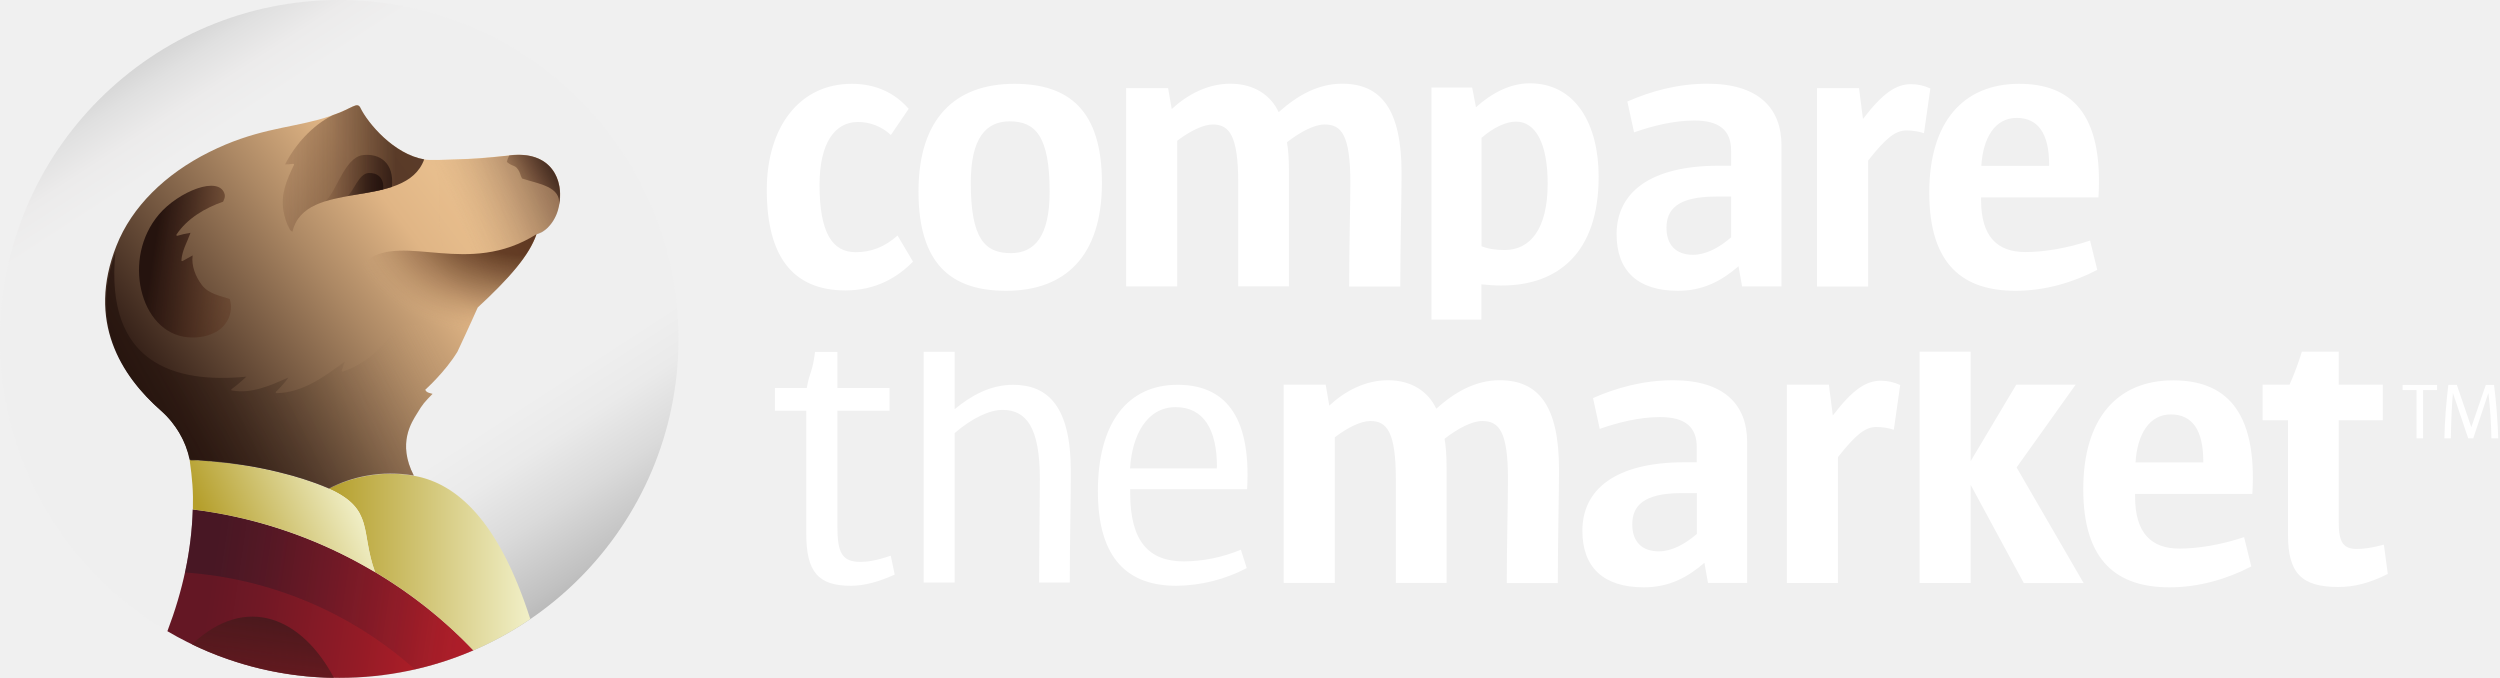
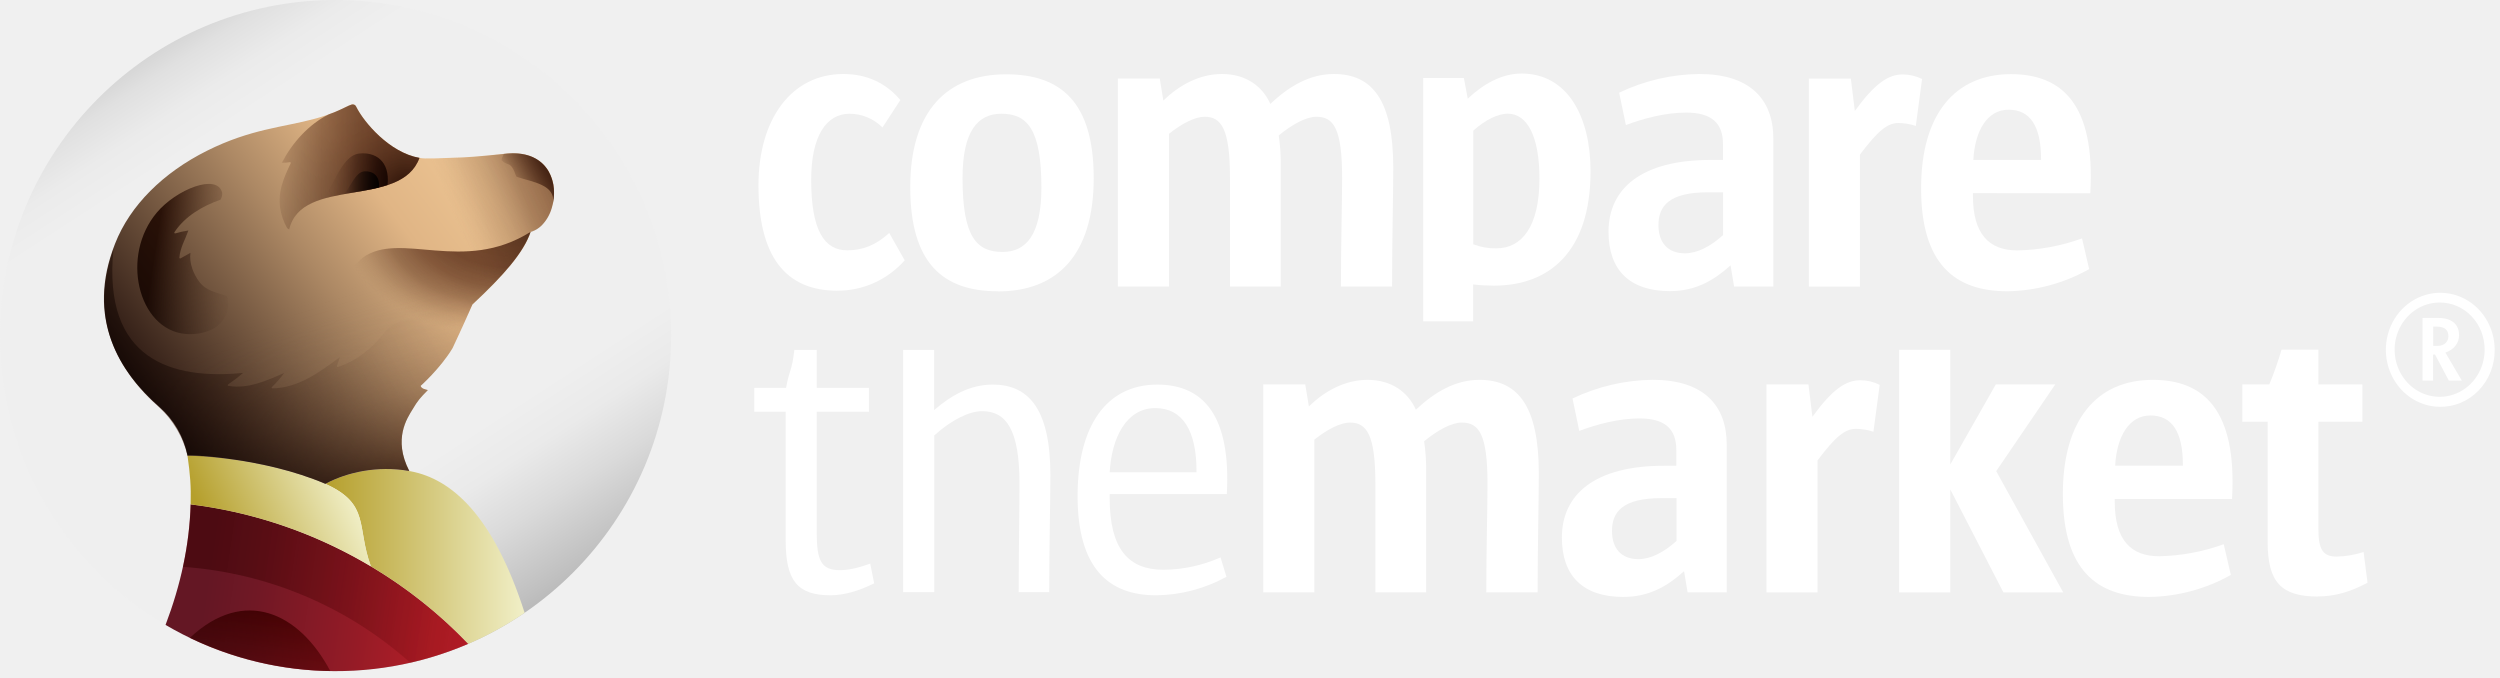
- <svg xmlns="http://www.w3.org/2000/svg" width="118" height="32" fill="none">
-   <g fill="#fff">
-     <path d="M114.37 18.41v2.28h-.31v-2.28h-.656v-.242h1.627v.242h-.661zM117.595 20.69a21.849 21.849 0 00-.141-2.127h-.006l-.711 2.127h-.238l-.717-2.127h-.006c-.05.558-.084 1.349-.096 2.127h-.305c.017-.84.085-1.687.187-2.523h.401l.683 1.998.684-1.997h.389c.102.812.175 1.715.198 2.522h-.322z" />
+ <svg xmlns="http://www.w3.org/2000/svg" width="118" height="32" viewBox="0 0 118 32" fill="none">
+   <g clip-path="url(#clip0_10511_294)">
+     <g clip-path="url(#clip1_10511_294)">
+       <path d="M70.501 13.483C70.177 13.482 69.854 13.463 69.533 13.425V15.168H67.176V3.681H69.095L69.277 4.658C70.027 3.95 70.904 3.471 71.816 3.471C74.01 3.471 75.074 5.538 75.074 8.084C75.074 11.874 73.136 13.483 70.505 13.483M71.163 5.365C70.725 5.365 70.12 5.638 69.537 6.169V11.53C69.887 11.666 70.26 11.731 70.634 11.721C71.82 11.721 72.662 10.707 72.662 8.429C72.662 6.457 72.095 5.365 71.163 5.365Z" fill="white" />
+       <path d="M39.522 13.722C37.054 13.722 35.8 12.075 35.8 8.743C35.8 5.628 37.352 3.493 39.803 3.493C40.925 3.493 41.823 3.924 42.496 4.722L41.654 6.015C41.235 5.6 40.679 5.369 40.102 5.369C38.998 5.369 38.288 6.427 38.288 8.483C38.288 10.874 38.904 11.815 39.99 11.815C40.738 11.815 41.355 11.56 41.972 10.996L42.702 12.289C42.295 12.745 41.803 13.107 41.255 13.353C40.708 13.599 40.118 13.724 39.522 13.72" fill="white" />
+       <path d="M47.097 13.748C44.516 13.748 42.964 12.434 42.964 8.832C42.964 5.23 44.704 3.507 47.49 3.507C50.071 3.507 51.623 4.82 51.623 8.406C51.623 12.05 49.883 13.755 47.097 13.755M47.266 5.368C46.162 5.368 45.432 6.171 45.432 8.406C45.432 11.168 46.084 11.892 47.322 11.892C48.425 11.892 49.154 11.09 49.154 8.855C49.154 6.093 48.482 5.368 47.266 5.368Z" fill="white" />
+       <path d="M65.704 13.525H63.292C63.292 11.546 63.348 9.528 63.348 8.392C63.348 6.041 62.936 5.511 62.132 5.511C61.646 5.511 60.974 5.884 60.356 6.393C60.429 6.879 60.46 7.37 60.45 7.862V13.525H58.055V8.392C58.055 6.079 57.644 5.511 56.859 5.511C56.411 5.511 55.792 5.824 55.176 6.315V13.525H52.763V3.708H54.741L54.909 4.746C55.657 4.021 56.611 3.493 57.677 3.493C58.837 3.493 59.604 4.1 59.959 4.903C60.858 4.061 61.828 3.493 62.957 3.493C64.79 3.493 65.762 4.746 65.762 7.921C65.762 9.135 65.706 11.37 65.706 13.519" fill="white" />
+       <path d="M81.85 13.525L81.682 12.525C80.878 13.25 80.017 13.741 78.821 13.741C76.933 13.741 75.922 12.76 75.922 10.939C75.922 8.9 77.473 7.549 80.745 7.549H81.325V6.804C81.325 5.804 80.781 5.314 79.585 5.314C78.612 5.314 77.584 5.587 76.742 5.903L76.424 4.375C77.612 3.807 78.899 3.507 80.204 3.493C82.598 3.493 83.702 4.687 83.702 6.549V13.525H81.85ZM81.329 9.077H80.617C78.784 9.077 78.279 9.723 78.279 10.624C78.279 11.444 78.709 11.957 79.533 11.957C80.113 11.957 80.749 11.624 81.329 11.096V9.077Z" fill="white" />
+       <path d="M90.427 5.943C90.16 5.855 89.883 5.809 89.604 5.806C89.083 5.806 88.632 6.179 87.79 7.296V13.527H85.378V3.709H87.36L87.548 5.237C88.501 3.925 89.136 3.513 89.81 3.513C90.126 3.514 90.438 3.587 90.723 3.729L90.427 5.943Z" fill="white" />
+       <path d="M93.123 9.116V9.252C93.123 11.055 93.889 11.819 95.217 11.819C96.257 11.8 97.288 11.608 98.272 11.253L98.608 12.702C97.421 13.368 96.099 13.727 94.753 13.748C92.277 13.748 90.676 12.473 90.676 8.888C90.676 5.38 92.283 3.5 94.921 3.5C97.315 3.5 98.905 4.91 98.662 9.123L93.123 9.116ZM96.338 7.51C96.338 5.942 95.817 5.178 94.805 5.178C93.794 5.178 93.215 6.177 93.141 7.55H96.338V7.51Z" fill="white" />
+       <path d="M72.567 27.959H70.153C70.153 25.981 70.21 23.963 70.21 22.827C70.21 20.475 69.798 19.945 68.996 19.945C68.508 19.945 67.836 20.318 67.218 20.828C67.291 21.313 67.323 21.805 67.312 22.297V27.959H64.918V22.827C64.918 20.515 64.506 19.945 63.721 19.945C63.272 19.945 62.655 20.259 62.037 20.75V27.959H59.625V18.143H61.607L61.779 19.182C62.527 18.457 63.481 17.929 64.547 17.929C65.706 17.929 66.474 18.535 66.829 19.338C67.728 18.497 68.7 17.929 69.827 17.929C71.66 17.929 72.632 19.182 72.632 22.355C72.632 23.571 72.576 25.805 72.576 27.954" fill="white" />
+       <path d="M79.654 27.959L79.487 26.96C78.682 27.685 77.822 28.175 76.62 28.175C74.73 28.175 73.721 27.196 73.721 25.373C73.721 23.334 75.272 21.984 78.544 21.984H79.122V21.24C79.122 20.239 78.58 19.75 77.384 19.75C76.411 19.75 75.383 20.023 74.541 20.338L74.223 18.809C75.41 18.242 76.698 17.942 78.003 17.927C80.398 17.927 81.501 19.122 81.501 20.984V27.959H79.654ZM79.133 23.512H78.422C76.59 23.512 76.086 24.159 76.086 25.06C76.086 25.88 76.516 26.392 77.338 26.392C77.918 26.392 78.554 26.058 79.133 25.53V23.512Z" fill="white" />
+       <path d="M88.425 20.377C88.159 20.29 87.881 20.244 87.602 20.241C87.08 20.241 86.631 20.612 85.789 21.729V27.96H83.376V18.143H85.359L85.545 19.672C86.499 18.359 87.135 17.948 87.809 17.948C88.124 17.948 88.436 18.022 88.721 18.164L88.425 20.377Z" fill="white" />
+       <path d="M94.56 27.96L92.054 23.101V27.96H89.64V16.51H92.054V21.924L94.203 18.143H97.009L94.221 22.238L97.383 27.96H94.56Z" fill="white" />
+       <path d="M99.816 23.552V23.688C99.816 25.491 100.583 26.255 101.91 26.255C102.949 26.234 103.978 26.043 104.96 25.687L105.296 27.137C104.109 27.801 102.788 28.156 101.444 28.175C98.967 28.175 97.367 26.901 97.367 23.316C97.367 19.809 98.974 17.929 101.612 17.929C104.006 17.929 105.595 19.338 105.352 23.552H99.816ZM103.032 21.94C103.032 20.373 102.511 19.61 101.5 19.61C100.488 19.61 99.91 20.608 99.835 21.98H103.032V21.94Z" fill="white" />
+       <path d="M109.409 28.157C107.671 28.157 107.033 27.474 107.033 25.589V19.906H105.837V18.143H107.11C107.334 17.61 107.527 17.062 107.689 16.505H109.428V18.143H111.504V19.906H109.428V24.959C109.428 25.958 109.652 26.271 110.289 26.271C110.721 26.261 111.149 26.189 111.561 26.055L111.747 27.505C110.868 27.976 110.121 28.152 109.409 28.152" fill="white" />
+       <path d="M39.197 28.097C37.633 28.097 37.084 27.398 37.084 25.514V19.435H35.601V18.308H37.103C37.251 17.453 37.38 17.527 37.494 16.518H38.551V18.308H41.015V19.435H38.549V25.125C38.549 26.446 38.753 26.912 39.641 26.912C39.957 26.912 40.384 26.853 41.075 26.602L41.26 27.533C40.519 27.903 39.813 28.097 39.202 28.097" fill="white" />
+       <path d="M49.528 27.948H48.082C48.082 26.123 48.12 24.006 48.12 22.821C48.12 20.277 47.489 19.407 46.358 19.407C45.746 19.407 44.912 19.817 44.096 20.553V27.948H42.627V16.518H44.091V19.357C44.851 18.697 45.759 18.152 46.853 18.152C48.522 18.152 49.578 19.26 49.578 22.425C49.578 23.591 49.523 25.941 49.523 27.942" fill="white" />
+       <path d="M52.377 23.32V23.514C52.377 25.921 53.268 26.893 54.916 26.893C55.842 26.886 56.757 26.688 57.609 26.31L57.888 27.224C56.863 27.787 55.725 28.087 54.568 28.098C52.343 28.098 50.862 26.835 50.862 23.417C50.862 20.056 52.251 18.153 54.624 18.153C56.793 18.153 58.109 19.61 57.906 23.32H52.377ZM56.474 22.214C56.474 20.369 55.844 19.262 54.528 19.262C53.175 19.262 52.47 20.641 52.377 22.292H56.474V22.214Z" fill="white" />
+       <path d="M115.157 19.201C114.65 19.197 114.156 19.035 113.736 18.736C113.317 18.437 112.992 18.015 112.801 17.523C112.61 17.031 112.562 16.491 112.664 15.97C112.766 15.45 113.012 14.972 113.372 14.598C113.733 14.225 114.19 13.971 114.688 13.869C115.186 13.767 115.701 13.822 116.169 14.026C116.637 14.23 117.037 14.575 117.318 15.017C117.599 15.46 117.749 15.979 117.749 16.51C117.752 16.866 117.686 17.22 117.557 17.549C117.427 17.878 117.236 18.177 116.994 18.428C116.753 18.678 116.466 18.876 116.15 19.009C115.835 19.142 115.497 19.207 115.157 19.201ZM115.157 14.279C114.737 14.278 114.326 14.407 113.976 14.65C113.626 14.894 113.352 15.241 113.19 15.647C113.028 16.053 112.985 16.501 113.066 16.933C113.147 17.365 113.348 17.762 113.644 18.074C113.941 18.386 114.319 18.599 114.731 18.686C115.143 18.773 115.57 18.731 115.958 18.563C116.347 18.396 116.68 18.111 116.914 17.746C117.148 17.38 117.274 16.95 117.275 16.51C117.277 16.217 117.224 15.927 117.119 15.656C117.014 15.385 116.858 15.139 116.661 14.931C116.464 14.724 116.229 14.559 115.971 14.447C115.713 14.335 115.437 14.278 115.157 14.279ZM115.424 16.644L116.198 17.964H115.586L114.934 16.735H114.842V17.964H114.344V15.007H115.084C115.791 15.007 116.068 15.37 116.068 15.819C116.072 16.195 115.828 16.498 115.424 16.644ZM115.033 15.415H114.848V16.324H115.067C115.38 16.324 115.565 16.118 115.565 15.875C115.562 15.601 115.424 15.419 115.031 15.419L115.033 15.415Z" fill="white" />
+       <path d="M15.838 31.676C24.585 31.676 31.676 24.585 31.676 15.838C31.676 7.091 24.585 0 15.838 0C7.091 0 0 7.091 0 15.838C0 24.585 7.091 31.676 15.838 31.676Z" fill="url(#paint0_linear_10511_294)" />
+       <path d="M8.999 23.807C8.943 25.715 8.535 27.593 7.814 29.496C9.959 30.755 12.37 31.492 14.851 31.647C17.333 31.802 19.817 31.372 22.102 30.39C18.986 27.113 14.398 24.471 8.999 23.807Z" fill="url(#paint1_linear_10511_294)" />
+       <path style="mix-blend-mode:multiply" opacity="0.55" d="M8.998 23.806C8.969 24.798 8.847 25.786 8.634 26.756C12.614 27.032 16.389 28.624 19.365 31.282C20.302 31.068 21.217 30.769 22.1 30.388C18.985 27.114 14.397 24.471 8.998 23.806Z" fill="url(#paint2_linear_10511_294)" />
+       <path style="mix-blend-mode:multiply" d="M8.958 30.109C11.028 31.107 13.291 31.641 15.589 31.673C14.115 28.891 11.516 27.706 8.958 30.109Z" fill="url(#paint3_linear_10511_294)" />
+       <path d="M19.384 22.244C17.871 21.957 16.393 22.282 15.354 22.838L15.365 22.842C17.482 23.796 16.817 24.854 17.507 26.733C19.197 27.738 20.743 28.968 22.102 30.39C23.034 29.988 23.926 29.497 24.764 28.924C24.764 28.921 24.764 28.916 24.759 28.912C23.272 24.294 21.299 22.607 19.384 22.244Z" fill="url(#paint4_linear_10511_294)" />
+       <path d="M15.365 22.842L15.354 22.837C12.434 21.588 8.844 21.463 8.849 21.5C8.974 22.373 9.023 22.95 8.999 23.807C11.709 24.144 14.331 24.987 16.73 26.292C16.993 26.435 17.252 26.582 17.507 26.734C16.818 24.855 17.482 23.796 15.365 22.842Z" fill="url(#paint5_linear_10511_294)" />
+       <path d="M23.703 7.27C23.703 7.27 22.425 7.408 21.839 7.429C20.86 7.463 20.026 7.513 19.8 7.451C18.382 7.204 17.174 5.762 16.82 5.048L16.812 5.032C16.795 4.99 16.762 4.956 16.72 4.938C16.678 4.92 16.631 4.919 16.588 4.936C16.449 4.977 16.23 5.108 15.842 5.272L15.811 5.285H15.808C15.5 5.411 15.185 5.517 14.863 5.604C13.372 6.013 11.849 6.075 9.761 7.12C7.707 8.149 6.145 9.682 5.432 11.499C4.043 15.019 5.635 17.561 7.523 19.209C8.204 19.808 8.67 20.612 8.851 21.5C8.846 21.463 12.435 21.588 15.356 22.837C16.379 22.289 17.83 21.967 19.319 22.232C18.537 20.715 19.237 19.717 19.463 19.34C19.733 18.887 19.827 18.788 20.197 18.411C20.093 18.375 19.903 18.362 19.854 18.215C19.854 18.215 20.783 17.388 21.35 16.45C21.357 16.44 21.363 16.429 21.368 16.418C21.899 15.29 22.299 14.373 22.299 14.373C23.773 13.002 24.718 11.915 25.046 10.942C26.57 10.517 26.858 6.828 23.703 7.27Z" fill="url(#paint6_linear_10511_294)" />
+       <path style="mix-blend-mode:multiply" opacity="0.87" d="M19.317 22.231C18.535 20.715 19.235 19.717 19.461 19.34C19.731 18.887 19.825 18.788 20.194 18.411C20.091 18.375 19.901 18.362 19.852 18.215C19.852 18.215 20.778 17.39 21.346 16.455C21.354 16.441 21.361 16.427 21.368 16.413C21.897 15.288 22.297 14.373 22.297 14.373C23.771 13.002 24.716 11.914 25.044 10.941C26.567 10.516 26.854 6.827 23.703 7.269C23.703 7.269 22.425 7.408 21.839 7.429C20.86 7.463 20.025 7.512 19.8 7.45C18.381 7.203 17.174 5.761 16.819 5.045C16.641 4.686 16.436 5.169 14.863 5.6C13.372 6.009 11.849 6.071 9.761 7.116C7.707 8.146 6.145 9.678 5.432 11.495C4.043 15.015 5.635 17.558 7.523 19.206C8.204 19.804 8.67 20.608 8.851 21.497C8.846 21.459 12.435 21.585 15.356 22.834C16.377 22.289 17.828 21.967 19.317 22.231Z" fill="url(#paint7_linear_10511_294)" />
+       <path style="mix-blend-mode:multiply" d="M21.39 16.37V16.381C20.851 17.305 19.935 18.141 19.858 18.21L19.853 18.214C19.902 18.361 20.092 18.374 20.196 18.41C19.826 18.787 19.733 18.886 19.462 19.339C19.239 19.717 18.533 20.709 19.315 22.224C19.315 22.227 19.315 22.229 19.315 22.231H19.315L19.279 22.224L19.236 22.217L19.192 22.21C19.161 22.205 19.13 22.201 19.098 22.197L19.031 22.187L18.915 22.174H18.896L18.812 22.16C18.746 22.154 18.682 22.149 18.617 22.145C18.139 22.115 17.66 22.139 17.188 22.217H17.181C17.098 22.231 17.013 22.247 16.934 22.264C16.69 22.315 16.449 22.381 16.212 22.461C16.094 22.501 15.98 22.546 15.869 22.593C15.809 22.617 15.749 22.643 15.691 22.669C15.635 22.694 15.579 22.721 15.524 22.747L15.511 22.753C15.455 22.779 15.405 22.806 15.354 22.834C15.282 22.803 15.211 22.774 15.139 22.745L15.103 22.73C15.036 22.703 14.969 22.674 14.901 22.651L14.849 22.631C14.793 22.607 14.737 22.585 14.678 22.567L14.6 22.54C14.534 22.517 14.467 22.493 14.4 22.471C14.321 22.444 14.242 22.418 14.162 22.393L14.115 22.378C13.96 22.328 13.805 22.282 13.65 22.238L13.603 22.225C13.533 22.205 13.463 22.186 13.394 22.169L13.369 22.162L13.165 22.109H13.158C13.077 22.089 12.996 22.069 12.916 22.05L12.873 22.04L12.664 21.991L12.646 21.988L12.409 21.936L12.394 21.933C12.164 21.884 11.939 21.841 11.72 21.802L11.688 21.796L11.486 21.761H11.482H11.472L11.287 21.732H11.273H11.265L11.12 21.709H11.112L10.98 21.69L10.943 21.684L10.839 21.67L10.802 21.665L10.673 21.648H10.669L10.54 21.632H10.526L10.415 21.618H10.395C10.306 21.608 10.22 21.598 10.136 21.59H10.126L9.969 21.573H9.957L9.899 21.569L9.869 21.566L9.788 21.558H9.781L9.723 21.553H9.72H9.697L9.555 21.542H9.537L9.392 21.532L9.331 21.528H9.323L9.271 21.525L9.215 21.523H9.201H9.161H9.158H9.12H9.117H9.096H9.051H9.016H9.01H8.967H8.889H8.873H8.866H8.858H8.852C8.843 21.482 8.832 21.441 8.821 21.4C8.805 21.344 8.789 21.285 8.771 21.227V21.224C8.737 21.113 8.699 21.004 8.656 20.9C8.656 20.895 8.652 20.89 8.651 20.885C8.591 20.722 8.518 20.564 8.431 20.413L8.4 20.357L8.371 20.306C8.344 20.257 8.336 20.244 8.307 20.198C8.259 20.12 8.209 20.043 8.158 19.968C8.128 19.924 8.097 19.882 8.065 19.839L8.054 19.823C7.974 19.714 7.887 19.608 7.794 19.509C7.745 19.453 7.696 19.403 7.644 19.351C7.579 19.286 7.513 19.222 7.444 19.16C7.371 19.096 7.299 19.029 7.227 18.962L7.214 18.95C7.144 18.883 7.073 18.814 7.004 18.745L7.001 18.741L6.998 18.738C6.927 18.667 6.858 18.595 6.789 18.521V18.518C6.72 18.443 6.651 18.367 6.584 18.29V18.287C6.533 18.228 6.483 18.169 6.433 18.108C5.676 17.181 5.097 16.063 4.956 14.745C4.866 13.901 4.956 12.976 5.291 11.966V11.963C5.313 11.901 5.333 11.838 5.356 11.777V11.771C4.833 16.994 8.126 17.932 11.47 17.602C11.248 17.798 11.012 17.979 10.766 18.145C10.744 18.161 10.74 18.205 10.774 18.212C11.705 18.371 12.577 17.968 13.412 17.606C13.24 17.844 13.046 18.066 12.833 18.268C12.828 18.274 12.825 18.28 12.823 18.287C12.822 18.294 12.823 18.302 12.826 18.308C12.828 18.315 12.833 18.321 12.839 18.325C12.845 18.329 12.852 18.331 12.859 18.331C14.07 18.317 15.112 17.553 16.044 16.853C15.996 16.995 15.949 17.137 15.902 17.278C15.9 17.284 15.9 17.291 15.902 17.297C15.903 17.303 15.906 17.309 15.911 17.314C15.915 17.319 15.921 17.322 15.927 17.323C15.934 17.325 15.94 17.325 15.947 17.323C16.801 17.044 17.511 16.485 18.065 15.793C18.19 15.613 18.352 15.461 18.54 15.347C18.728 15.233 18.937 15.16 19.155 15.132C19.373 15.105 19.594 15.123 19.805 15.186C20.015 15.249 20.21 15.356 20.376 15.499L21.39 16.37Z" fill="url(#paint8_linear_10511_294)" />
+       <path style="mix-blend-mode:multiply" d="M9.409 13.305C9.124 12.927 8.924 12.414 8.989 11.934C8.832 12.019 8.68 12.113 8.522 12.195C8.516 12.198 8.51 12.2 8.503 12.2C8.497 12.2 8.49 12.198 8.485 12.195C8.479 12.192 8.474 12.187 8.471 12.182C8.468 12.176 8.466 12.17 8.466 12.163C8.501 11.694 8.742 11.309 8.893 10.878C8.684 10.911 8.478 10.957 8.275 11.016C8.268 11.018 8.26 11.018 8.253 11.016C8.246 11.014 8.239 11.009 8.235 11.003C8.23 10.997 8.228 10.989 8.228 10.982C8.228 10.974 8.23 10.967 8.234 10.96C8.727 10.209 9.569 9.716 10.409 9.426L10.429 9.381C10.476 9.296 10.496 9.198 10.485 9.101V9.091C10.248 8.164 8.313 8.951 7.405 10.029C6.545 11.049 6.322 12.406 6.581 13.545C6.849 14.723 7.633 15.668 8.764 15.763C9.015 15.785 9.268 15.77 9.514 15.716L9.54 15.71C9.721 15.668 9.896 15.603 10.061 15.517C10.568 15.252 10.91 14.616 10.715 13.977C10.239 13.801 9.743 13.747 9.409 13.305Z" fill="url(#paint9_linear_10511_294)" />
+       <path style="mix-blend-mode:multiply" d="M23.785 7.261L23.775 7.275C23.726 7.367 23.689 7.465 23.667 7.566L23.672 7.57C23.757 7.648 23.858 7.706 23.967 7.742C24.097 7.784 24.148 7.854 24.22 7.974C24.264 8.059 24.3 8.147 24.329 8.238C24.343 8.275 24.361 8.311 24.381 8.345C25.147 8.597 26.225 8.717 26.103 9.587C26.336 8.434 25.753 7.024 23.785 7.261Z" fill="url(#paint10_linear_10511_294)" />
+       <path style="mix-blend-mode:multiply" opacity="0.8" d="M25.047 10.942C21.862 12.953 18.896 10.875 17.12 12.162C16.959 12.301 15.743 13.496 15.514 13.787C15.467 13.847 15.123 14.237 15.161 14.43C15.185 14.547 15.508 15.15 15.838 15.125C15.984 15.092 16.926 15.005 17.053 15.09C17.153 15.158 18.061 15.296 18.098 15.401C18.272 15.904 18.798 14.649 19.202 14.972C19.502 15.212 21.158 16.219 21.391 16.368C21.47 16.201 21.546 16.038 21.615 15.883L21.619 15.874L21.668 15.767L21.671 15.761C21.724 15.649 21.774 15.537 21.821 15.434C22.101 14.804 22.297 14.372 22.297 14.372C23.769 13.002 24.714 11.917 25.043 10.944L25.047 10.942Z" fill="url(#paint11_radial_10511_294)" />
+       <path style="mix-blend-mode:multiply" opacity="0.71" d="M26.15 9.042C26.15 8.983 26.144 8.925 26.139 8.867C26.133 8.81 26.125 8.76 26.116 8.707C26.11 8.674 26.103 8.641 26.096 8.61C26.064 8.469 26.017 8.332 25.954 8.202C25.917 8.124 25.873 8.049 25.825 7.978C25.794 7.935 25.763 7.893 25.729 7.853C25.706 7.827 25.683 7.801 25.659 7.775C25.597 7.711 25.529 7.651 25.457 7.598C25.407 7.561 25.355 7.527 25.301 7.496C24.917 7.273 24.392 7.174 23.703 7.273C23.703 7.273 22.427 7.411 21.841 7.432C21.048 7.46 20.359 7.497 19.997 7.478C19.931 7.476 19.866 7.468 19.802 7.454C21.674 8.045 18.623 12.786 23.369 13.333C23.963 12.715 24.419 12.159 24.724 11.638C24.726 11.635 24.727 11.632 24.729 11.63C24.756 11.584 24.782 11.538 24.807 11.493C24.829 11.451 24.85 11.409 24.871 11.369L24.882 11.346C24.903 11.303 24.923 11.261 24.941 11.22C24.941 11.22 24.941 11.214 24.944 11.212C24.961 11.174 24.977 11.136 24.992 11.101L25.004 11.07C25.02 11.03 25.034 10.99 25.047 10.95C25.064 10.945 25.08 10.94 25.095 10.935L25.145 10.917C25.192 10.899 25.238 10.877 25.282 10.853C25.308 10.839 25.333 10.825 25.358 10.808C25.371 10.8 25.384 10.791 25.398 10.781C25.452 10.744 25.503 10.702 25.551 10.656L25.556 10.652C25.788 10.418 25.956 10.129 26.044 9.812C26.12 9.563 26.156 9.302 26.15 9.042Z" fill="url(#paint12_linear_10511_294)" />
+       <path style="mix-blend-mode:multiply" d="M13.304 7.683C13.429 7.684 13.554 7.675 13.677 7.655C13.684 7.653 13.692 7.653 13.7 7.655C13.707 7.658 13.713 7.662 13.718 7.668C13.722 7.675 13.725 7.682 13.725 7.69C13.725 7.697 13.723 7.705 13.719 7.711C13.389 8.397 13.104 9.052 13.226 9.831C13.278 10.173 13.396 10.502 13.572 10.8C13.597 10.811 13.623 10.821 13.649 10.832C14.239 8.309 18.927 9.86 19.8 7.452C18.381 7.205 17.174 5.763 16.82 5.05L16.811 5.034C16.794 4.992 16.761 4.958 16.719 4.94C16.677 4.922 16.63 4.921 16.588 4.938C16.448 4.979 16.23 5.11 15.842 5.273L15.81 5.287H15.808C15.719 5.323 15.623 5.361 15.518 5.398C14.578 5.861 13.783 6.75 13.304 7.683Z" fill="url(#paint13_radial_10511_294)" />
+       <path style="mix-blend-mode:multiply" opacity="0.83" d="M13.304 7.683C13.429 7.684 13.554 7.675 13.677 7.655C13.684 7.653 13.692 7.653 13.7 7.655C13.707 7.658 13.713 7.662 13.718 7.668C13.722 7.675 13.725 7.682 13.725 7.69C13.725 7.697 13.723 7.705 13.719 7.711C13.389 8.397 13.104 9.052 13.226 9.831C13.274 10.147 13.378 10.451 13.532 10.732C13.558 10.778 13.599 10.813 13.649 10.832C14.238 8.309 18.926 9.86 19.799 7.452C18.381 7.205 17.173 5.763 16.819 5.05L16.811 5.034C16.794 4.992 16.761 4.958 16.719 4.94C16.677 4.922 16.63 4.921 16.587 4.938C16.447 4.979 16.229 5.11 15.841 5.273L15.81 5.287H15.807C15.719 5.323 15.623 5.361 15.517 5.398C14.578 5.861 13.783 6.75 13.304 7.683Z" fill="url(#paint14_linear_10511_294)" />
+       <path style="mix-blend-mode:multiply" d="M16.949 7.248C16.064 7.349 15.691 9.053 15.161 9.414C16.113 9.109 17.326 9.055 18.292 8.735C18.416 7.603 17.718 7.16 16.949 7.248Z" fill="url(#paint15_linear_10511_294)" />
+       <path style="mix-blend-mode:multiply" d="M17.205 8.087C16.747 8.113 16.501 8.95 16.22 9.166C16.775 9.066 17.353 8.984 17.883 8.852C17.946 8.299 17.601 8.063 17.205 8.087Z" fill="url(#paint16_linear_10511_294)" />
+     </g>
  </g>
-   <g fill="#fff">
-     <path d="M73.53 27.52H71.12c0-1.886.056-3.81.056-4.9 0-2.24-.412-2.748-1.214-2.748-.486 0-1.158.355-1.78.84.057.3.097.729.097 1.4v5.402h-2.395V22.62c0-2.206-.412-2.748-1.197-2.748-.452 0-1.068.299-1.683.768v6.873H60.59v-9.357h1.982l.17.988c.745-.689 1.7-1.197 2.767-1.197 1.158 0 1.926.576 2.282 1.344.898-.802 1.87-1.344 2.993-1.344 1.83 0 2.802 1.197 2.802 4.222 0 1.162-.057 3.29-.057 5.35zM80.618 27.52l-.17-.955c-.801.689-1.665 1.157-2.863 1.157-1.886 0-2.897-.93-2.897-2.67 0-1.946 1.553-3.233 4.823-3.233h.576v-.711c0-.954-.542-1.422-1.74-1.422-.97 0-1.998.26-2.84.558l-.316-1.456c1.101-.485 2.377-.84 3.778-.84 2.395 0 3.496 1.14 3.496 2.912v6.654h-1.847v.005zm-.525-4.245h-.712c-1.83 0-2.338.615-2.338 1.479 0 .784.43 1.27 1.254 1.27.582 0 1.214-.317 1.796-.824v-1.925zM89.39 20.284a2.708 2.708 0 00-.825-.13c-.525 0-.971.356-1.813 1.422v5.943h-2.411v-9.363h1.982l.186 1.456c.955-1.253 1.587-1.642 2.265-1.642.316 0 .627.068.915.203l-.3 2.11zM95.523 27.52l-2.507-4.634v4.633h-2.412V16.6h2.412v5.164l2.151-3.607h2.802l-2.785 3.906 3.163 5.457h-2.824zM100.776 23.315v.13c0 1.72.768 2.449 2.095 2.449.842 0 1.943-.17 3.05-.542l.339 1.383c-1.141.598-2.485.987-3.852.987-2.468 0-4.078-1.213-4.078-4.633 0-3.347 1.61-5.136 4.242-5.136 2.394 0 3.981 1.343 3.739 5.362h-5.535zm3.219-1.53c0-1.495-.525-2.224-1.531-2.224-1.028 0-1.587.954-1.666 2.264h3.197v-.04zM110.372 27.706c-1.74 0-2.378-.655-2.378-2.45v-5.418h-1.198v-1.682h1.271c.226-.508.418-1.027.582-1.557h1.739v1.557h2.079v1.682h-2.079v4.82c0 .954.226 1.253.859 1.253.282 0 .672-.04 1.271-.203l.186 1.382c-.875.446-1.621.616-2.332.616z" />
-   </g>
-   <g fill="#fff">
-     <path d="M40.168 27.65c-1.559 0-2.112-.666-2.112-2.46v-5.803h-1.48v-1.072h1.502c.147-.813.277-.745.39-1.704h1.056v1.704h2.463v1.072h-2.463v5.43c0 1.258.204 1.704 1.09 1.704.317 0 .74-.056 1.43-.293l.186.891c-.746.345-1.452.53-2.062.53zM50.492 27.497h-1.445c0-1.744.034-3.76.034-4.888 0-2.427-.633-3.262-1.763-3.262-.61 0-1.445.39-2.259 1.095v7.055h-1.463V16.604h1.463v2.71c.763-.627 1.666-1.152 2.762-1.152 1.666 0 2.722 1.055 2.722 4.075.006 1.112-.05 3.358-.05 5.26zM53.345 23.089v.186c0 2.297.892 3.223 2.536 3.223a7.089 7.089 0 002.688-.553l.277.869a7.312 7.312 0 01-3.321.835c-2.225 0-3.705-1.202-3.705-4.464 0-3.206 1.39-5.023 3.761-5.023 2.17 0 3.485 1.388 3.282 4.927h-5.518zm4.095-1.055c0-1.761-.627-2.817-1.949-2.817-1.355 0-2.056 1.315-2.152 2.89h4.095v-.073h.006z" />
-   </g>
-   <g fill="#fff">
-     <path d="M39.914 13.709c-2.468 0-3.722-1.57-3.722-4.747 0-2.974 1.553-5.006 4.004-5.006 1.124 0 2.022.412 2.694 1.18l-.841 1.236a2.266 2.266 0 00-1.553-.615c-1.102 0-1.814 1.01-1.814 2.968 0 2.28.616 3.178 1.7 3.178.746 0 1.367-.243 1.983-.785l.728 1.23c-.728.745-1.756 1.36-3.18 1.36zM47.487 13.726c-2.58 0-4.134-1.253-4.134-4.69 0-3.454 1.74-5.08 4.524-5.08 2.581 0 4.134 1.253 4.134 4.673 0 3.471-1.74 5.097-4.524 5.097zm.17-7.998c-1.107 0-1.836.768-1.836 2.896 0 2.635.655 3.324 1.892 3.324 1.102 0 1.83-.768 1.83-2.895 0-2.63-.672-3.325-1.886-3.325zM66.092 13.523H63.68c0-1.886.056-3.81.056-4.9 0-2.24-.412-2.748-1.214-2.748-.486 0-1.158.356-1.779.841.057.3.096.728.096 1.4v5.4h-2.395V8.625c0-2.207-.412-2.749-1.197-2.749-.446 0-1.067.3-1.683.768v6.874h-2.412V4.16h1.983l.17.987c.745-.688 1.7-1.196 2.767-1.196 1.157 0 1.926.575 2.281 1.343.898-.802 1.87-1.343 2.994-1.343 1.83 0 2.807 1.196 2.807 4.221 0 1.163-.057 3.29-.062 5.35zM82.228 13.523l-.17-.954c-.802.688-1.666 1.157-2.858 1.157-1.886 0-2.897-.932-2.897-2.67 0-1.947 1.553-3.234 4.823-3.234h.582v-.71c0-.955-.542-1.423-1.74-1.423-.97 0-1.999.26-2.84.559l-.317-1.456c1.102-.486 2.378-.841 3.779-.841 2.395 0 3.496 1.14 3.496 2.912v6.654h-1.858v.006zm-.52-4.245h-.712c-1.83 0-2.338.616-2.338 1.479 0 .784.43 1.27 1.254 1.27.582 0 1.214-.316 1.796-.824V9.278zM70.887 13.477c-.322 0-.644-.022-.966-.056v1.665h-2.355V4.13h1.92l.18.932c.752-.678 1.627-1.13 2.537-1.13 2.191 0 3.253 1.97 3.253 4.403.006 3.606-1.932 5.141-4.57 5.141zm.666-7.737c-.44 0-1.039.254-1.626.767v5.114c.31.13.694.18 1.095.18 1.186 0 2.028-.965 2.028-3.138 0-1.885-.565-2.923-1.497-2.923zM90.813 6.287a2.708 2.708 0 00-.825-.13c-.525 0-.972.356-1.813 1.423v5.943h-2.412V4.16h1.983l.186 1.456c.955-1.253 1.587-1.643 2.265-1.643.316 0 .627.068.915.203l-.3 2.111zM93.507 9.318v.13c0 1.721.768 2.449 2.095 2.449.841 0 1.943-.17 3.05-.542l.339 1.383c-1.141.598-2.486.988-3.852.988-2.468 0-4.078-1.214-4.078-4.634 0-3.347 1.61-5.136 4.247-5.136 2.395 0 3.982 1.344 3.739 5.362h-5.54zm3.213-1.53c0-1.495-.525-2.223-1.536-2.223-1.028 0-1.587.954-1.666 2.263h3.197v-.04h.005z" />
-   </g>
-   <path d="M16.012 32c8.843 0 16.012-7.163 16.012-16S24.854 0 16.012 0C7.169 0 0 7.163 0 16s7.169 16 16.012 16z" fill="url(#paint0_linear)" />
-   <path d="M9.099 24.048c-.057 1.925-.469 3.826-1.198 5.745a15.939 15.939 0 008.11 2.201c2.249 0 4.39-.462 6.332-1.298-3.146-3.313-7.788-5.976-13.244-6.648z" fill="url(#paint1_linear)" />
-   <path opacity=".55" d="M9.099 24.042a16.16 16.16 0 01-.367 2.98 18.18 18.18 0 0110.85 4.572c.954-.22 1.88-.52 2.761-.903-3.146-3.302-7.788-5.971-13.244-6.649z" fill="url(#paint2_linear)" />
-   <path d="M9.06 30.414a15.889 15.889 0 006.703 1.58c-1.49-2.81-4.117-4.012-6.704-1.58z" fill="url(#paint3_linear)" />
-   <path d="M19.598 22.468c-1.53-.288-3.021.04-4.072.598.006 0 .006.006.011.006 2.14.965 1.469 2.031 2.163 3.928a21.686 21.686 0 014.643 3.696 15.72 15.72 0 002.688-1.478c0-.006-.005-.012-.005-.012-1.497-4.667-3.49-6.372-5.428-6.738z" fill="url(#paint4_linear)" />
-   <path d="M15.537 23.072c-.005 0-.005-.006-.01-.006-2.955-1.258-6.58-1.388-6.575-1.349.124.88.175 1.468.152 2.331a21.94 21.94 0 017.817 2.512c.265.146.525.293.785.445-.7-1.902-.028-2.968-2.169-3.933z" fill="url(#paint5_linear)" />
-   <path d="M23.964 7.342s-1.293.142-1.886.159c-.989.033-1.836.084-2.062.022-1.434-.248-2.654-1.704-3.01-2.432 0-.006-.006-.012-.006-.017-.056-.102-.124-.124-.226-.096-.14.04-.361.175-.75.338-.012.006-.023.012-.035.012h-.005c-.249.101-.56.214-.955.321-1.508.412-3.044.474-5.156 1.53-2.079 1.038-3.655 2.585-4.378 4.425-1.406 3.555.204 6.123 2.113 7.788a4.21 4.21 0 011.344 2.314c-.006-.04 3.62.09 6.574 1.349 1.034-.553 2.502-.88 4.005-.61-.791-1.53-.085-2.54.146-2.918.271-.457.367-.558.74-.937-.102-.033-.3-.05-.344-.197 0 0 .937-.835 1.513-1.784l.017-.033c.537-1.14.944-2.066.944-2.066 1.49-1.383 2.445-2.483 2.778-3.465 1.536-.424 1.825-4.148-1.36-3.703z" fill="url(#paint6_linear)" />
-   <path d="M21.626 16.536v.011c-.542.937-1.469 1.778-1.548 1.846l-.005.006c.05.146.242.163.344.197-.373.384-.469.48-.74.937-.226.384-.937 1.383-.147 2.912 0 0 0 .006.006.006-.011 0-.023-.006-.034-.006-.017 0-.028-.006-.045-.006-.017 0-.028-.005-.045-.005-.034-.006-.062-.012-.096-.012-.023-.005-.045-.005-.068-.01a.836.836 0 00-.119-.012h-.017c-.028-.006-.056-.006-.084-.011l-.198-.017a6.096 6.096 0 00-1.446.073h-.005a5.739 5.739 0 00-.977.243 3.14 3.14 0 00-.345.135c-.062.023-.119.051-.18.08-.057.027-.114.05-.17.078-.006 0-.006.006-.012.006-.056.028-.107.05-.158.079-.073-.028-.147-.062-.22-.09l-.034-.017a3.018 3.018 0 00-.203-.08c-.017-.005-.034-.01-.05-.022a5.815 5.815 0 00-.176-.068c-.028-.005-.05-.017-.08-.028l-.202-.068c-.08-.028-.158-.05-.243-.079a.391.391 0 01-.045-.017c-.159-.05-.317-.095-.47-.14-.016-.006-.033-.012-.044-.012-.068-.017-.142-.04-.21-.056-.005 0-.016-.006-.022-.006a12.324 12.324 0 00-.209-.05h-.006c-.079-.023-.163-.04-.242-.063-.017-.005-.029-.005-.046-.011-.073-.017-.14-.034-.214-.05-.006 0-.011 0-.017-.007l-.237-.05c-.006 0-.012 0-.017-.006-.232-.05-.458-.09-.684-.13-.011 0-.022-.005-.034-.005l-.203-.034h-.016a2.098 2.098 0 00-.187-.029h-.017c-.051-.005-.096-.017-.147-.022h-.006l-.135-.017c-.012 0-.023-.006-.04-.006l-.101-.017c-.012 0-.023-.005-.04-.005l-.13-.017h-.005l-.13-.017h-.012a.842.842 0 00-.113-.011h-.022c-.09-.012-.175-.023-.26-.029h-.011a13.82 13.82 0 01-.159-.017h-.011c-.022 0-.04-.005-.062-.005-.011 0-.023 0-.028-.006-.028 0-.057-.006-.08-.006h-.005c-.023 0-.04-.005-.056-.005H9.827c-.05-.006-.096-.006-.14-.011H9.68c-.051-.006-.102-.006-.147-.012-.023 0-.04 0-.062-.005h-.006-.006c-.017 0-.034 0-.05-.006-.023 0-.04 0-.057-.006h-.091-.271l-.033-.124-.051-.175a5.576 5.576 0 00-.113-.327c0-.006-.006-.011-.006-.017a3.613 3.613 0 00-.22-.474l-.034-.056-.028-.051c-.028-.051-.034-.062-.062-.108-.051-.079-.096-.158-.153-.231-.028-.045-.062-.085-.096-.13l-.011-.017a3.496 3.496 0 00-.412-.474 6.398 6.398 0 00-.204-.192c-.073-.067-.147-.13-.22-.203-.006-.006-.011-.006-.011-.011-.074-.068-.142-.136-.215-.209l-.006-.006-.005-.005c-.074-.074-.141-.147-.21-.22-.067-.074-.14-.153-.208-.232-.051-.062-.102-.118-.153-.18-.768-.937-1.35-2.066-1.49-3.398-.091-.852 0-1.789.338-2.805v-.005a2.4 2.4 0 00.062-.187v-.005c-.525 5.277 2.802 6.225 6.179 5.892a6.931 6.931 0 01-.695.587c-.022.017-.028.062.012.067.943.164 1.824-.242 2.665-.61-.169.25-.372.458-.587.672-.022.023-.006.063.028.063 1.226-.017 2.276-.785 3.22-1.49l-.142.429a.035.035 0 00.046.045c.864-.282 1.581-.847 2.14-1.547a1.588 1.588 0 012.333-.299l.977.841z" fill="url(#paint7_linear)" />
-   <path d="M9.517 13.438c-.288-.384-.492-.898-.424-1.383-.158.085-.31.18-.474.265-.023.011-.057 0-.057-.034.034-.474.277-.863.43-1.298a4.695 4.695 0 00-.622.141c-.028.006-.062-.028-.04-.056.498-.756 1.35-1.259 2.198-1.552a.167.167 0 01.022-.045c.057-.119.074-.21.057-.282v-.012c-.237-.937-2.197-.14-3.112.948-.87 1.028-1.096 2.399-.83 3.55.27 1.191 1.061 2.145 2.208 2.24.254.024.508.007.757-.044l.028-.006c.18-.045.356-.107.525-.197.514-.266.859-.91.661-1.558-.491-.175-.994-.232-1.327-.677z" fill="url(#paint8_linear)" />
-   <path opacity=".71" d="M26.438 9.132c0-.057-.006-.119-.011-.175a1.613 1.613 0 00-.046-.26 1.782 1.782 0 00-.271-.638 1.033 1.033 0 00-.096-.124c-.022-.028-.045-.05-.068-.079a2.105 2.105 0 00-.203-.18c-.05-.034-.101-.074-.158-.102-.39-.226-.92-.327-1.615-.226 0 0-1.288.141-1.881.158-.802.028-1.497.068-1.864.045a1.278 1.278 0 01-.198-.022c1.881.592-1.203 5.384 3.598 5.937.599-.627 1.062-1.185 1.367-1.71l.006-.006c.028-.045.05-.09.079-.14v-.006a1.26 1.26 0 00.062-.125c.006-.005.006-.017.011-.022.023-.045.04-.085.062-.13 0 0 0-.006.006-.006.017-.04.034-.079.05-.112.006-.012.006-.023.012-.029.017-.04.028-.079.045-.118l.051-.017.05-.017c.046-.017.097-.04.142-.062.028-.017.05-.028.073-.045.012-.012.029-.017.04-.029.056-.04.107-.079.152-.124l.006-.005a1.93 1.93 0 00.497-.841c.074-.26.108-.525.102-.79z" fill="url(#paint9_linear)" />
-   <path opacity=".83" d="M13.453 7.76c.125 0 .254-.006.379-.028.034-.006.056.022.04.056-.334.695-.622 1.355-.498 2.14.045.298.147.626.31.908a.233.233 0 00.12.102c.592-2.546 5.331-.982 6.218-3.415-1.435-.248-2.655-1.704-3.01-2.432 0-.006-.006-.012-.006-.017-.057-.102-.124-.124-.226-.096-.141.04-.362.175-.751.338-.012.006-.023.012-.034.012h-.006c-.09.04-.186.073-.294.113-.954.48-1.756 1.377-2.242 2.32z" fill="url(#paint10_linear)" />
-   <path d="M17.136 7.32c-.893.101-1.271 1.823-1.807 2.19.96-.31 2.19-.362 3.168-.683.124-1.146-.582-1.597-1.361-1.507z" fill="url(#paint11_linear)" />
-   <path d="M17.395 8.166c-.463.029-.711.875-.994 1.09.56-.102 1.147-.18 1.683-.316.063-.56-.288-.796-.689-.774z" fill="url(#paint12_linear)" />
-   <path opacity=".8" d="M21.134 16.322c.271.118.593 0 .718-.271v-.006c0-.006 0-.006.005-.011.017-.034.034-.074.051-.107 0 0 0-.006.006-.006a9.11 9.11 0 01.152-.327c.283-.638.48-1.073.48-1.073 1.491-1.383 2.446-2.477 2.774-3.465-3.22 2.032-6.219-.068-8.015 1.23-.04.034-.13.119-.248.237-.684.66-.475 1.8.39 2.184l3.687 1.615z" fill="url(#paint13_radial)" />
-   <path d="M24.043 7.331l-.011.017c-.057.107-.09.203-.108.294a.89.89 0 00.305.18c.13.045.181.113.255.232.05.084.073.175.107.265.017.04.034.073.05.107.775.254 1.865.378 1.74 1.253.243-1.163-.344-2.585-2.338-2.348z" fill="url(#paint14_linear)" />
  <defs>
-     <linearGradient id="paint0_linear" x1="7.293" y1="2.581" x2="24.716" y2="29.43" gradientUnits="userSpaceOnUse">
-       <stop offset=".001" stop-color="#D6D6D6" />
-       <stop offset=".033" stop-color="#E0E0E0" />
-       <stop offset=".089" stop-color="#ECEBEB" />
-       <stop offset=".147" stop-color="#EFEFEF" />
-       <stop offset=".644" stop-color="#EFEFEF" />
-       <stop offset=".726" stop-color="#EFEFEF" />
-       <stop offset=".795" stop-color="#EAEAEA" />
-       <stop offset=".882" stop-color="#DADADA" />
-       <stop offset=".979" stop-color="#C1C1C1" />
+     <linearGradient id="paint0_linear_10511_294" x1="7.211" y1="2.553" x2="24.466" y2="29.123" gradientUnits="userSpaceOnUse">
+       <stop stop-color="#D6D6D6" />
+       <stop offset="0.03" stop-color="#E0E0E0" />
+       <stop offset="0.09" stop-color="#EBEBEB" />
+       <stop offset="0.15" stop-color="#EFEFEF" />
+       <stop offset="0.64" stop-color="#EFEFEF" />
+       <stop offset="0.73" stop-color="#EFEFEF" />
+       <stop offset="0.8" stop-color="#EAEAEA" />
+       <stop offset="0.88" stop-color="#DADADA" />
+       <stop offset="0.98" stop-color="#C0C0C0" />
      <stop offset="1" stop-color="#BABABA" />
    </linearGradient>
-     <linearGradient id="paint1_linear" x1="7.624" y1="27.378" x2="30.279" y2="30.726" gradientUnits="userSpaceOnUse">
-       <stop offset=".101" stop-color="#641724" />
-       <stop offset=".212" stop-color="#711825" />
-       <stop offset=".419" stop-color="#931B26" />
-       <stop offset=".584" stop-color="#B31E28" />
+     <linearGradient id="paint1_linear_10511_294" x1="7.538" y1="27.106" x2="29.952" y2="30.415" gradientUnits="userSpaceOnUse">
+       <stop offset="0.1" stop-color="#641724" />
+       <stop offset="0.21" stop-color="#711825" />
+       <stop offset="0.42" stop-color="#941B26" />
+       <stop offset="0.58" stop-color="#B31E28" />
      <stop offset="1" stop-color="#D2202F" />
    </linearGradient>
-     <linearGradient id="paint2_linear" x1="8.664" y1="26.979" x2="28.394" y2="29.901" gradientUnits="userSpaceOnUse">
-       <stop offset=".079" stop-color="#321724" />
-       <stop offset=".192" stop-color="#381724" stop-opacity=".878" />
-       <stop offset=".349" stop-color="#4B1826" stop-opacity=".707" />
-       <stop offset=".533" stop-color="#681A28" stop-opacity=".508" />
-       <stop offset=".736" stop-color="#921D2B" stop-opacity=".287" />
-       <stop offset=".953" stop-color="#C6202E" stop-opacity=".051" />
-       <stop offset="1" stop-color="#D2202F" stop-opacity="0" />
+     <linearGradient id="paint2_linear_10511_294" x1="8.567" y1="26.711" x2="28.087" y2="29.6" gradientUnits="userSpaceOnUse">
+       <stop offset="0.08" stop-color="#95191D" />
+       <stop offset="0.2" stop-color="#9A2327" stop-opacity="0.96" />
+       <stop offset="0.36" stop-color="#A63F42" stop-opacity="0.84" />
+       <stop offset="0.56" stop-color="#BC6D6F" stop-opacity="0.64" />
+       <stop offset="0.77" stop-color="#D9ADAE" stop-opacity="0.36" />
+       <stop offset="1" stop-color="white" stop-opacity="0" />
    </linearGradient>
-     <linearGradient id="paint3_linear" x1="10.991" y1="40.77" x2="12.716" y2="29.107" gradientUnits="userSpaceOnUse">
-       <stop stop-color="#95191D" stop-opacity="0" />
-       <stop offset="1" stop-color="#4A191D" />
+     <linearGradient id="paint3_linear_10511_294" x1="10.869" y1="40.366" x2="12.579" y2="28.819" gradientUnits="userSpaceOnUse">
+       <stop stop-color="white" stop-opacity="0" />
+       <stop offset="1" stop-color="#95191D" />
    </linearGradient>
-     <linearGradient id="paint4_linear" x1="15.524" y1="26.528" x2="26.306" y2="26.528" gradientUnits="userSpaceOnUse">
+     <linearGradient id="paint4_linear_10511_294" x1="15.354" y1="26.264" x2="26.02" y2="26.264" gradientUnits="userSpaceOnUse">
      <stop stop-color="#B59F2C" />
-       <stop offset=".868" stop-color="#F0EEC5" />
+       <stop offset="0.87" stop-color="#F0EEC5" />
    </linearGradient>
-     <linearGradient id="paint5_linear" x1="10.259" y1="25.785" x2="17.294" y2="22.507" gradientUnits="userSpaceOnUse">
+     <linearGradient id="paint5_linear_10511_294" x1="10.145" y1="25.528" x2="17.107" y2="22.286" gradientUnits="userSpaceOnUse">
      <stop stop-color="#B59F2C" />
-       <stop offset=".868" stop-color="#F0EEC5" />
+       <stop offset="0.87" stop-color="#F0EEC5" />
    </linearGradient>
-     <linearGradient id="paint6_linear" x1="7.507" y1="20.122" x2="25.597" y2="6.48" gradientUnits="userSpaceOnUse">
+     <linearGradient id="paint6_linear_10511_294" x1="7.423" y1="19.922" x2="25.329" y2="6.429" gradientUnits="userSpaceOnUse">
      <stop stop-color="#25130E" />
-       <stop offset=".017" stop-color="#2A1711" />
-       <stop offset=".464" stop-color="#AC8864" />
-       <stop offset=".66" stop-color="#E0B585" />
-       <stop offset=".803" stop-color="#E9C08F" />
-       <stop offset=".999" stop-color="#FBD6A4" />
+       <stop offset="0.02" stop-color="#2A1711" />
+       <stop offset="0.46" stop-color="#AC8864" />
+       <stop offset="0.66" stop-color="#E0B585" />
+       <stop offset="0.8" stop-color="#E9C08F" />
+       <stop offset="1" stop-color="#FBD6A4" />
    </linearGradient>
-     <linearGradient id="paint7_linear" x1="19.525" y1="13.657" x2="3.488" y2="21.616" gradientUnits="userSpaceOnUse">
-       <stop offset=".001" stop-color="#E0B585" stop-opacity="0" />
-       <stop offset=".104" stop-color="#B38F68" stop-opacity=".126" />
-       <stop offset=".22" stop-color="#89694D" stop-opacity=".267" />
-       <stop offset=".337" stop-color="#654B36" stop-opacity=".411" />
-       <stop offset=".455" stop-color="#493325" stop-opacity=".555" />
-       <stop offset=".573" stop-color="#362218" stop-opacity=".7" />
-       <stop offset=".693" stop-color="#2A1710" stop-opacity=".846" />
-       <stop offset=".815" stop-color="#26140E" stop-opacity=".996" />
+     <linearGradient id="paint7_linear_10511_294" x1="18.784" y1="22.918" x2="15.878" y2="13.045" gradientUnits="userSpaceOnUse">
+       <stop stop-color="#6A4634" />
+       <stop offset="0.17" stop-color="#93796B" stop-opacity="0.73" />
+       <stop offset="0.4" stop-color="#C2B3AB" stop-opacity="0.41" />
+       <stop offset="0.62" stop-color="#E3DDDA" stop-opacity="0.18" />
+       <stop offset="0.83" stop-color="#F8F6F5" stop-opacity="0.05" />
+       <stop offset="1" stop-color="white" stop-opacity="0" />
+     </linearGradient>
+     <linearGradient id="paint8_linear_10511_294" x1="19.312" y1="13.521" x2="3.441" y2="21.391" gradientUnits="userSpaceOnUse">
+       <stop stop-color="white" />
+       <stop offset="0.11" stop-color="#FBFAFA" />
+       <stop offset="0.24" stop-color="#F0EDEB" />
+       <stop offset="0.39" stop-color="#DFD7D3" />
+       <stop offset="0.54" stop-color="#C6B8B1" />
+       <stop offset="0.7" stop-color="#A59085" />
+       <stop offset="0.86" stop-color="#7F6050" />
+       <stop offset="1" stop-color="#5A321E" />
+     </linearGradient>
+     <linearGradient id="paint9_linear_10511_294" x1="6.771" y1="11.823" x2="11.993" y2="12.635" gradientUnits="userSpaceOnUse">
+       <stop offset="0.1" stop-color="#5B331F" />
+       <stop offset="0.47" stop-color="#B3A197" stop-opacity="0.78" />
+       <stop offset="0.74" stop-color="#EAE5E2" stop-opacity="0.65" />
+       <stop offset="0.88" stop-color="white" stop-opacity="0.6" />
+     </linearGradient>
+     <linearGradient id="paint10_linear_10511_294" x1="23.831" y1="9.042" x2="26.281" y2="7.678" gradientUnits="userSpaceOnUse">
+       <stop offset="0.14" stop-color="white" />
+       <stop offset="0.3" stop-color="#DAD2CD" />
+       <stop offset="0.55" stop-color="#A48E83" />
+       <stop offset="0.76" stop-color="#7C5C4C" />
+       <stop offset="0.92" stop-color="#633E2B" />
+       <stop offset="1" stop-color="#5A321E" />
+     </linearGradient>
+     <radialGradient id="paint11_radial_10511_294" cx="0" cy="0" r="1" gradientUnits="userSpaceOnUse" gradientTransform="translate(24.5686 9.48105) rotate(-10.9722) scale(8.70723 6.3122)">
+       <stop offset="0.21" stop-color="#5A321E" />
+       <stop offset="0.49" stop-color="#5E3724" stop-opacity="0.97" />
+       <stop offset="0.63" stop-color="#6D4938" stop-opacity="0.89" />
+       <stop offset="0.75" stop-color="#86685A" stop-opacity="0.74" />
+       <stop offset="0.85" stop-color="#A9948A" stop-opacity="0.52" />
+       <stop offset="0.94" stop-color="#D6CCC7" stop-opacity="0.25" />
+       <stop offset="1" stop-color="white" stop-opacity="0" />
+     </radialGradient>
+     <linearGradient id="paint12_linear_10511_294" x1="20.29" y1="10.935" x2="26.025" y2="8.521" gradientUnits="userSpaceOnUse">
+       <stop offset="0.21" stop-color="white" stop-opacity="0.2" />
+       <stop offset="0.44" stop-color="#C1B2AB" stop-opacity="0.51" />
+       <stop offset="0.76" stop-color="#816354" stop-opacity="0.84" />
+       <stop offset="0.96" stop-color="#6A4634" stop-opacity="0.96" />
+     </linearGradient>
+     <radialGradient id="paint13_radial_10511_294" cx="0" cy="0" r="1" gradientUnits="userSpaceOnUse" gradientTransform="translate(19.2216 8.897) scale(5.53657 4.70608)">
+       <stop stop-color="#623C29" />
+       <stop offset="0.02" stop-color="#684432" stop-opacity="0.98" />
+       <stop offset="0.23" stop-color="#9E877B" stop-opacity="0.85" />
+       <stop offset="0.43" stop-color="#C9BBB5" stop-opacity="0.74" />
+       <stop offset="0.63" stop-color="#E7E1DE" stop-opacity="0.66" />
+       <stop offset="0.82" stop-color="#F9F7F7" stop-opacity="0.62" />
+       <stop offset="1" stop-color="white" stop-opacity="0.6" />
+     </radialGradient>
+     <linearGradient id="paint14_linear_10511_294" x1="12.763" y1="7.876" x2="20.089" y2="7.876" gradientUnits="userSpaceOnUse">
+       <stop stop-color="#FEFDFD" />
+       <stop offset="0.11" stop-color="#D8CEC9" />
+       <stop offset="0.22" stop-color="#B6A59C" />
+       <stop offset="0.33" stop-color="#9A8175" />
+       <stop offset="0.45" stop-color="#836556" />
+       <stop offset="0.57" stop-color="#714E3D" />
+       <stop offset="0.7" stop-color="#643E2C" />
+       <stop offset="0.84" stop-color="#5C3521" />
+       <stop offset="1" stop-color="#5A321E" />
+     </linearGradient>
+     <linearGradient id="paint15_linear_10511_294" x1="15.158" y1="8.326" x2="18.305" y2="8.326" gradientUnits="userSpaceOnUse">
+       <stop stop-color="white" stop-opacity="0" />
+       <stop offset="0.16" stop-color="#DDD5D0" stop-opacity="0.21" />
+       <stop offset="0.52" stop-color="#967C70" stop-opacity="0.64" />
+       <stop offset="0.82" stop-color="#6A4634" stop-opacity="0.9" />
+       <stop offset="1" stop-color="#5A321E" />
+     </linearGradient>
+     <linearGradient id="paint16_linear_10511_294" x1="16.22" y1="8.625" x2="17.89" y2="8.625" gradientUnits="userSpaceOnUse">
+       <stop stop-color="white" />
      <stop offset="1" stop-color="#25130E" />
    </linearGradient>
-     <linearGradient id="paint8_linear" x1="6.849" y1="11.942" x2="12.127" y2="12.763" gradientUnits="userSpaceOnUse">
-       <stop offset=".07" stop-color="#25130E" />
-       <stop offset=".332" stop-color="#351C13" stop-opacity=".782" />
-       <stop offset=".794" stop-color="#5A321E" stop-opacity=".4" />
-     </linearGradient>
-     <linearGradient id="paint9_linear" x1="20.514" y1="11.044" x2="26.311" y2="8.603" gradientUnits="userSpaceOnUse">
-       <stop offset=".209" stop-color="#E0B585" stop-opacity=".2" />
-       <stop offset=".226" stop-color="#DDB283" stop-opacity=".216" />
-       <stop offset=".466" stop-color="#AC8461" stop-opacity=".459" />
-       <stop offset=".677" stop-color="#886249" stop-opacity=".672" />
-       <stop offset=".849" stop-color="#724E3A" stop-opacity=".845" />
-       <stop offset=".96" stop-color="#6A4634" stop-opacity=".958" />
-     </linearGradient>
-     <linearGradient id="paint10_linear" x1="12.905" y1="7.955" x2="20.31" y2="7.955" gradientUnits="userSpaceOnUse">
-       <stop stop-color="#5A321E" stop-opacity=".1" />
-       <stop offset=".204" stop-color="#4D2A19" stop-opacity=".336" />
-       <stop offset=".488" stop-color="#412315" stop-opacity=".663" />
-       <stop offset=".779" stop-color="#3D2114" />
-     </linearGradient>
-     <linearGradient id="paint11_linear" x1="15.327" y1="8.409" x2="18.508" y2="8.409" gradientUnits="userSpaceOnUse">
-       <stop offset=".001" stop-color="#5A321E" stop-opacity=".1" />
-       <stop offset=".302" stop-color="#452618" stop-opacity=".281" />
-       <stop offset=".733" stop-color="#2E1810" stop-opacity=".54" />
-       <stop offset="1" stop-color="#25130E" stop-opacity=".7" />
-     </linearGradient>
-     <linearGradient id="paint12_linear" x1="16.4" y1="8.712" x2="18.088" y2="8.712" gradientUnits="userSpaceOnUse">
-       <stop stop-color="#25130E" stop-opacity=".2" />
-       <stop offset="1" stop-color="#25130E" />
-     </linearGradient>
-     <linearGradient id="paint14_linear" x1="24.093" y1="9.132" x2="26.569" y2="7.754" gradientUnits="userSpaceOnUse">
-       <stop offset=".14" stop-color="#5A321E" stop-opacity=".3" />
-       <stop offset=".234" stop-color="#532E1C" stop-opacity=".366" />
-       <stop offset=".73" stop-color="#311A12" stop-opacity=".711" />
-       <stop offset="1" stop-color="#25130E" stop-opacity=".9" />
-     </linearGradient>
-     <radialGradient id="paint13_radial" cx="0" cy="0" r="1" gradientUnits="userSpaceOnUse" gradientTransform="matrix(8.38425 -1.6302 1.17867 6.062 24.922 9.596)">
-       <stop offset=".385" stop-color="#47210E" />
-       <stop offset=".531" stop-color="#4A2410" stop-opacity=".763" />
-       <stop offset=".63" stop-color="#532C17" stop-opacity=".602" />
-       <stop offset=".715" stop-color="#623B23" stop-opacity=".464" />
-       <stop offset=".792" stop-color="#785034" stop-opacity=".338" />
-       <stop offset=".864" stop-color="#936B49" stop-opacity=".221" />
-       <stop offset=".932" stop-color="#B68C64" stop-opacity=".111" />
-       <stop offset=".996" stop-color="#DDB383" stop-opacity=".01" />
-       <stop offset="1" stop-color="#E0B585" stop-opacity="0" />
-     </radialGradient>
+     <clipPath id="clip0_10511_294">
+       <rect width="118" height="32" fill="white" />
+     </clipPath>
+     <clipPath id="clip1_10511_294">
+       <rect width="118" height="31.678" fill="white" />
+     </clipPath>
  </defs>
</svg>
